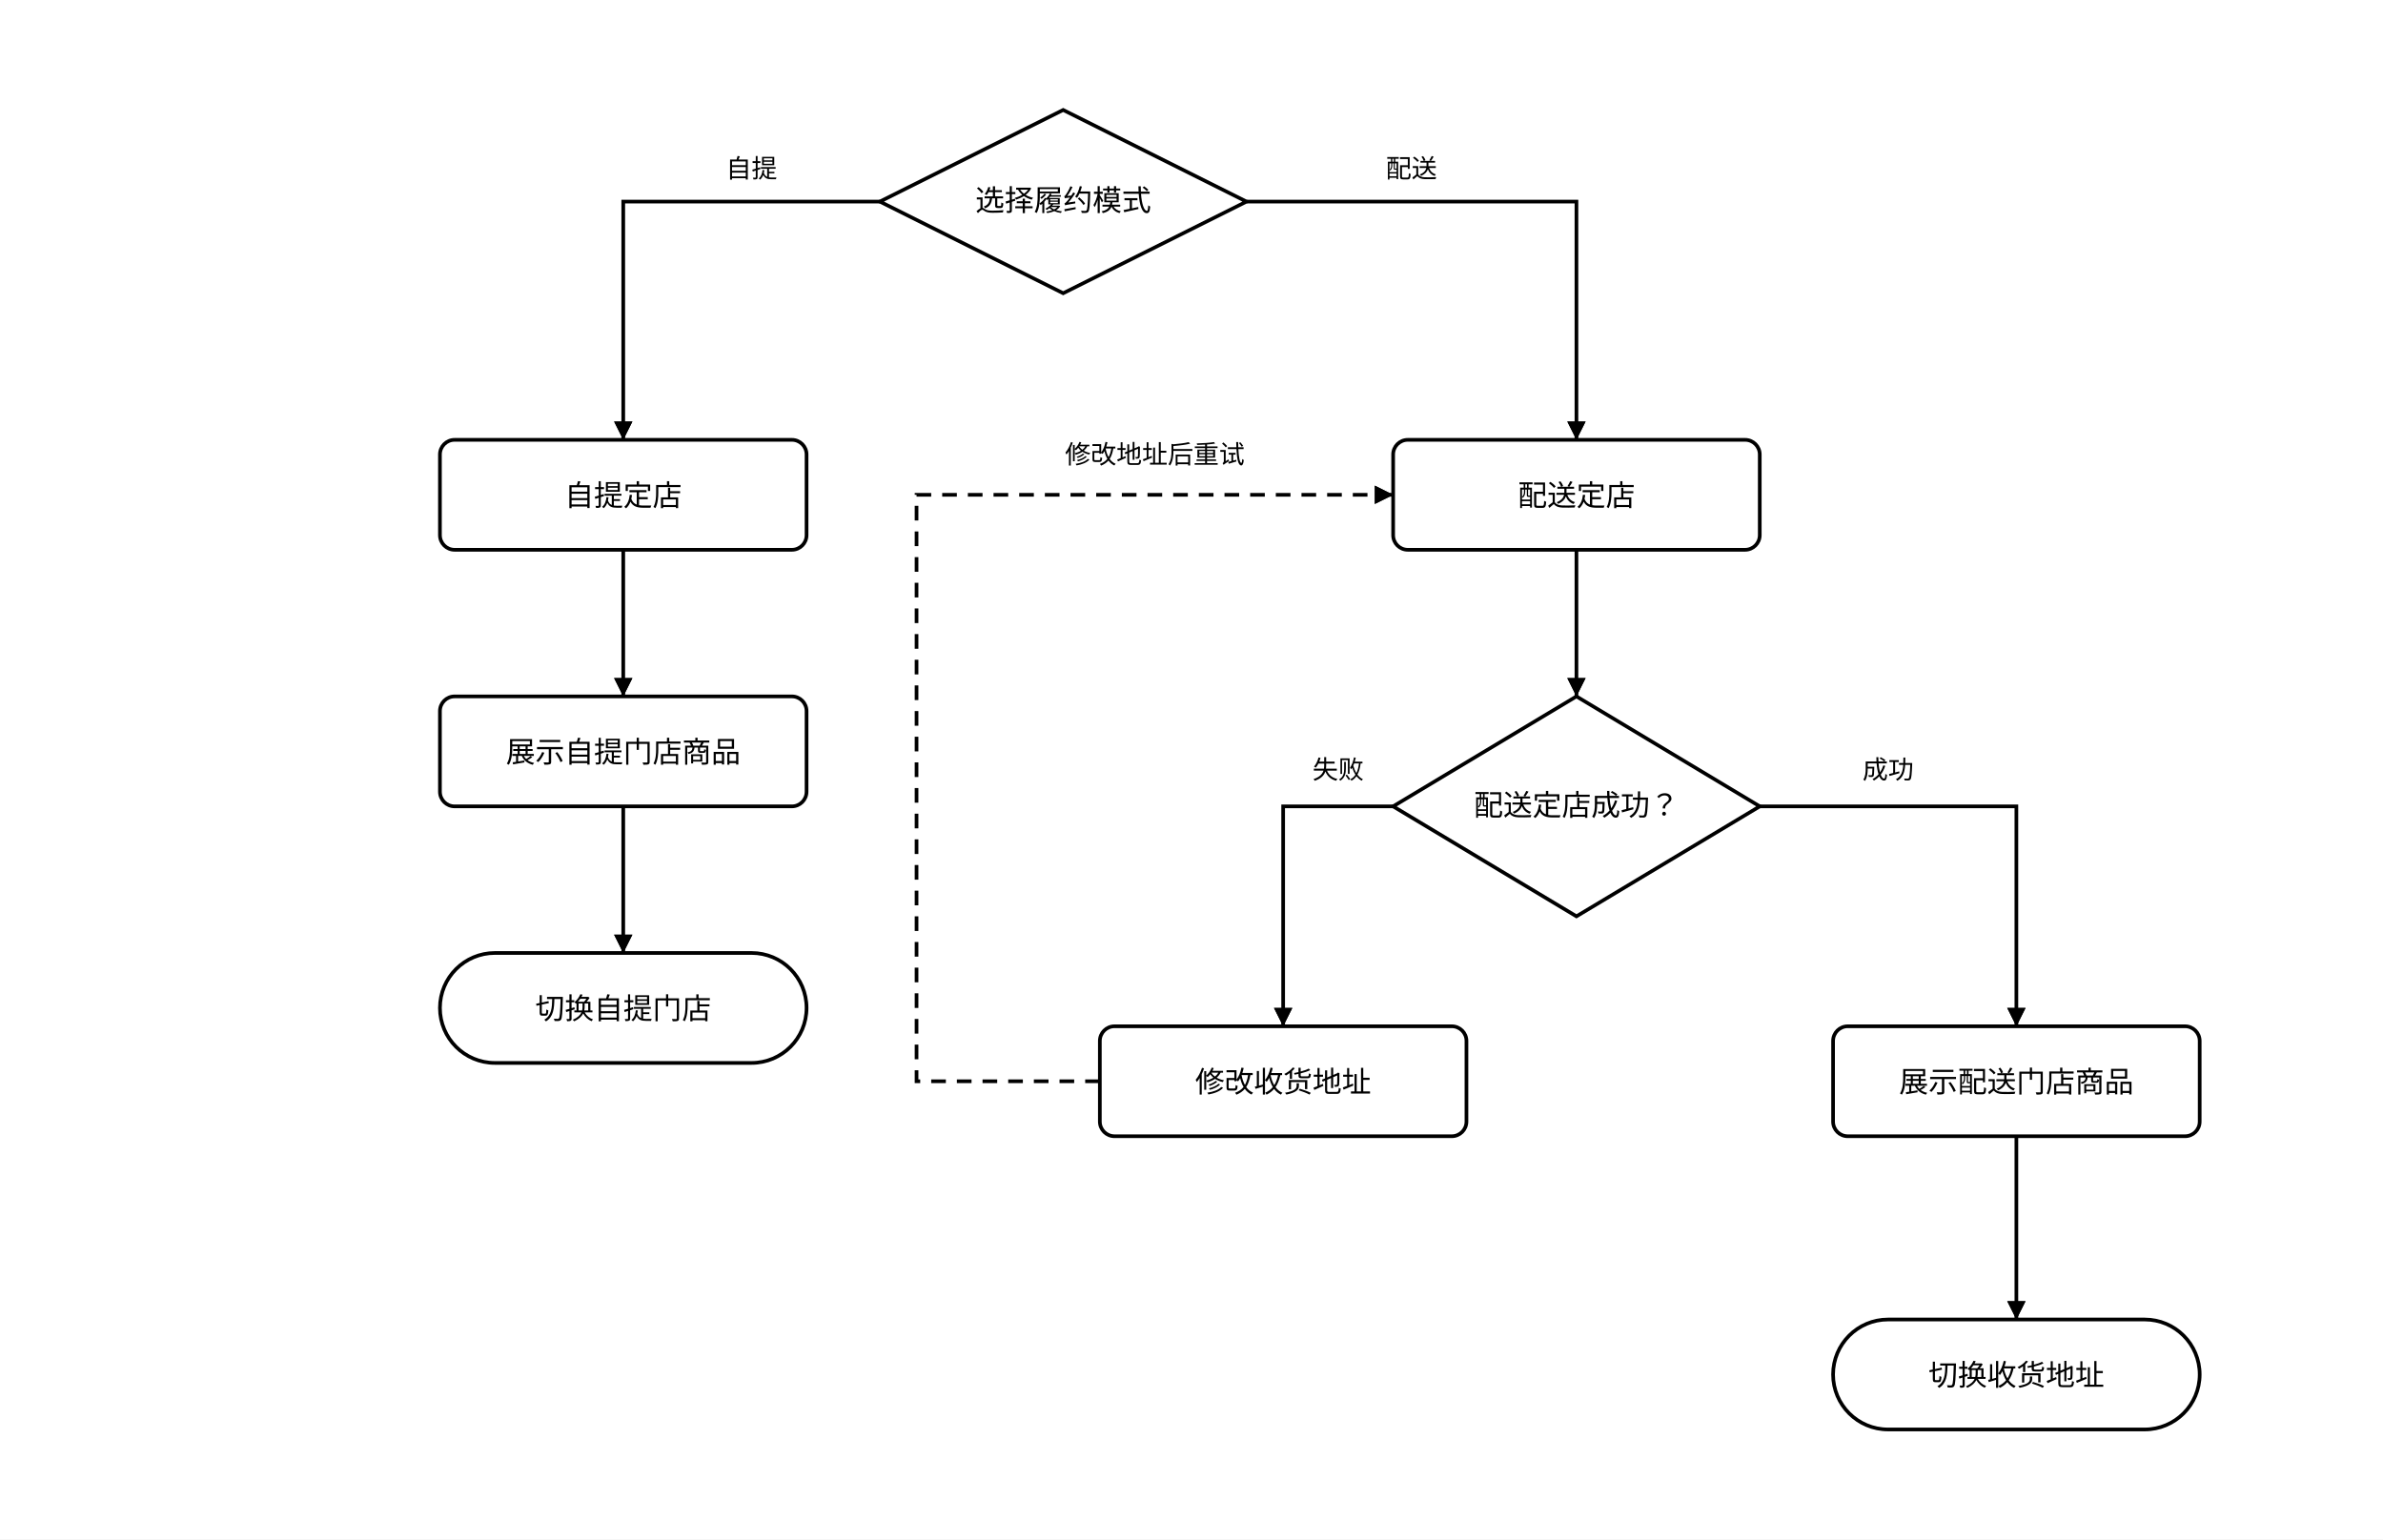
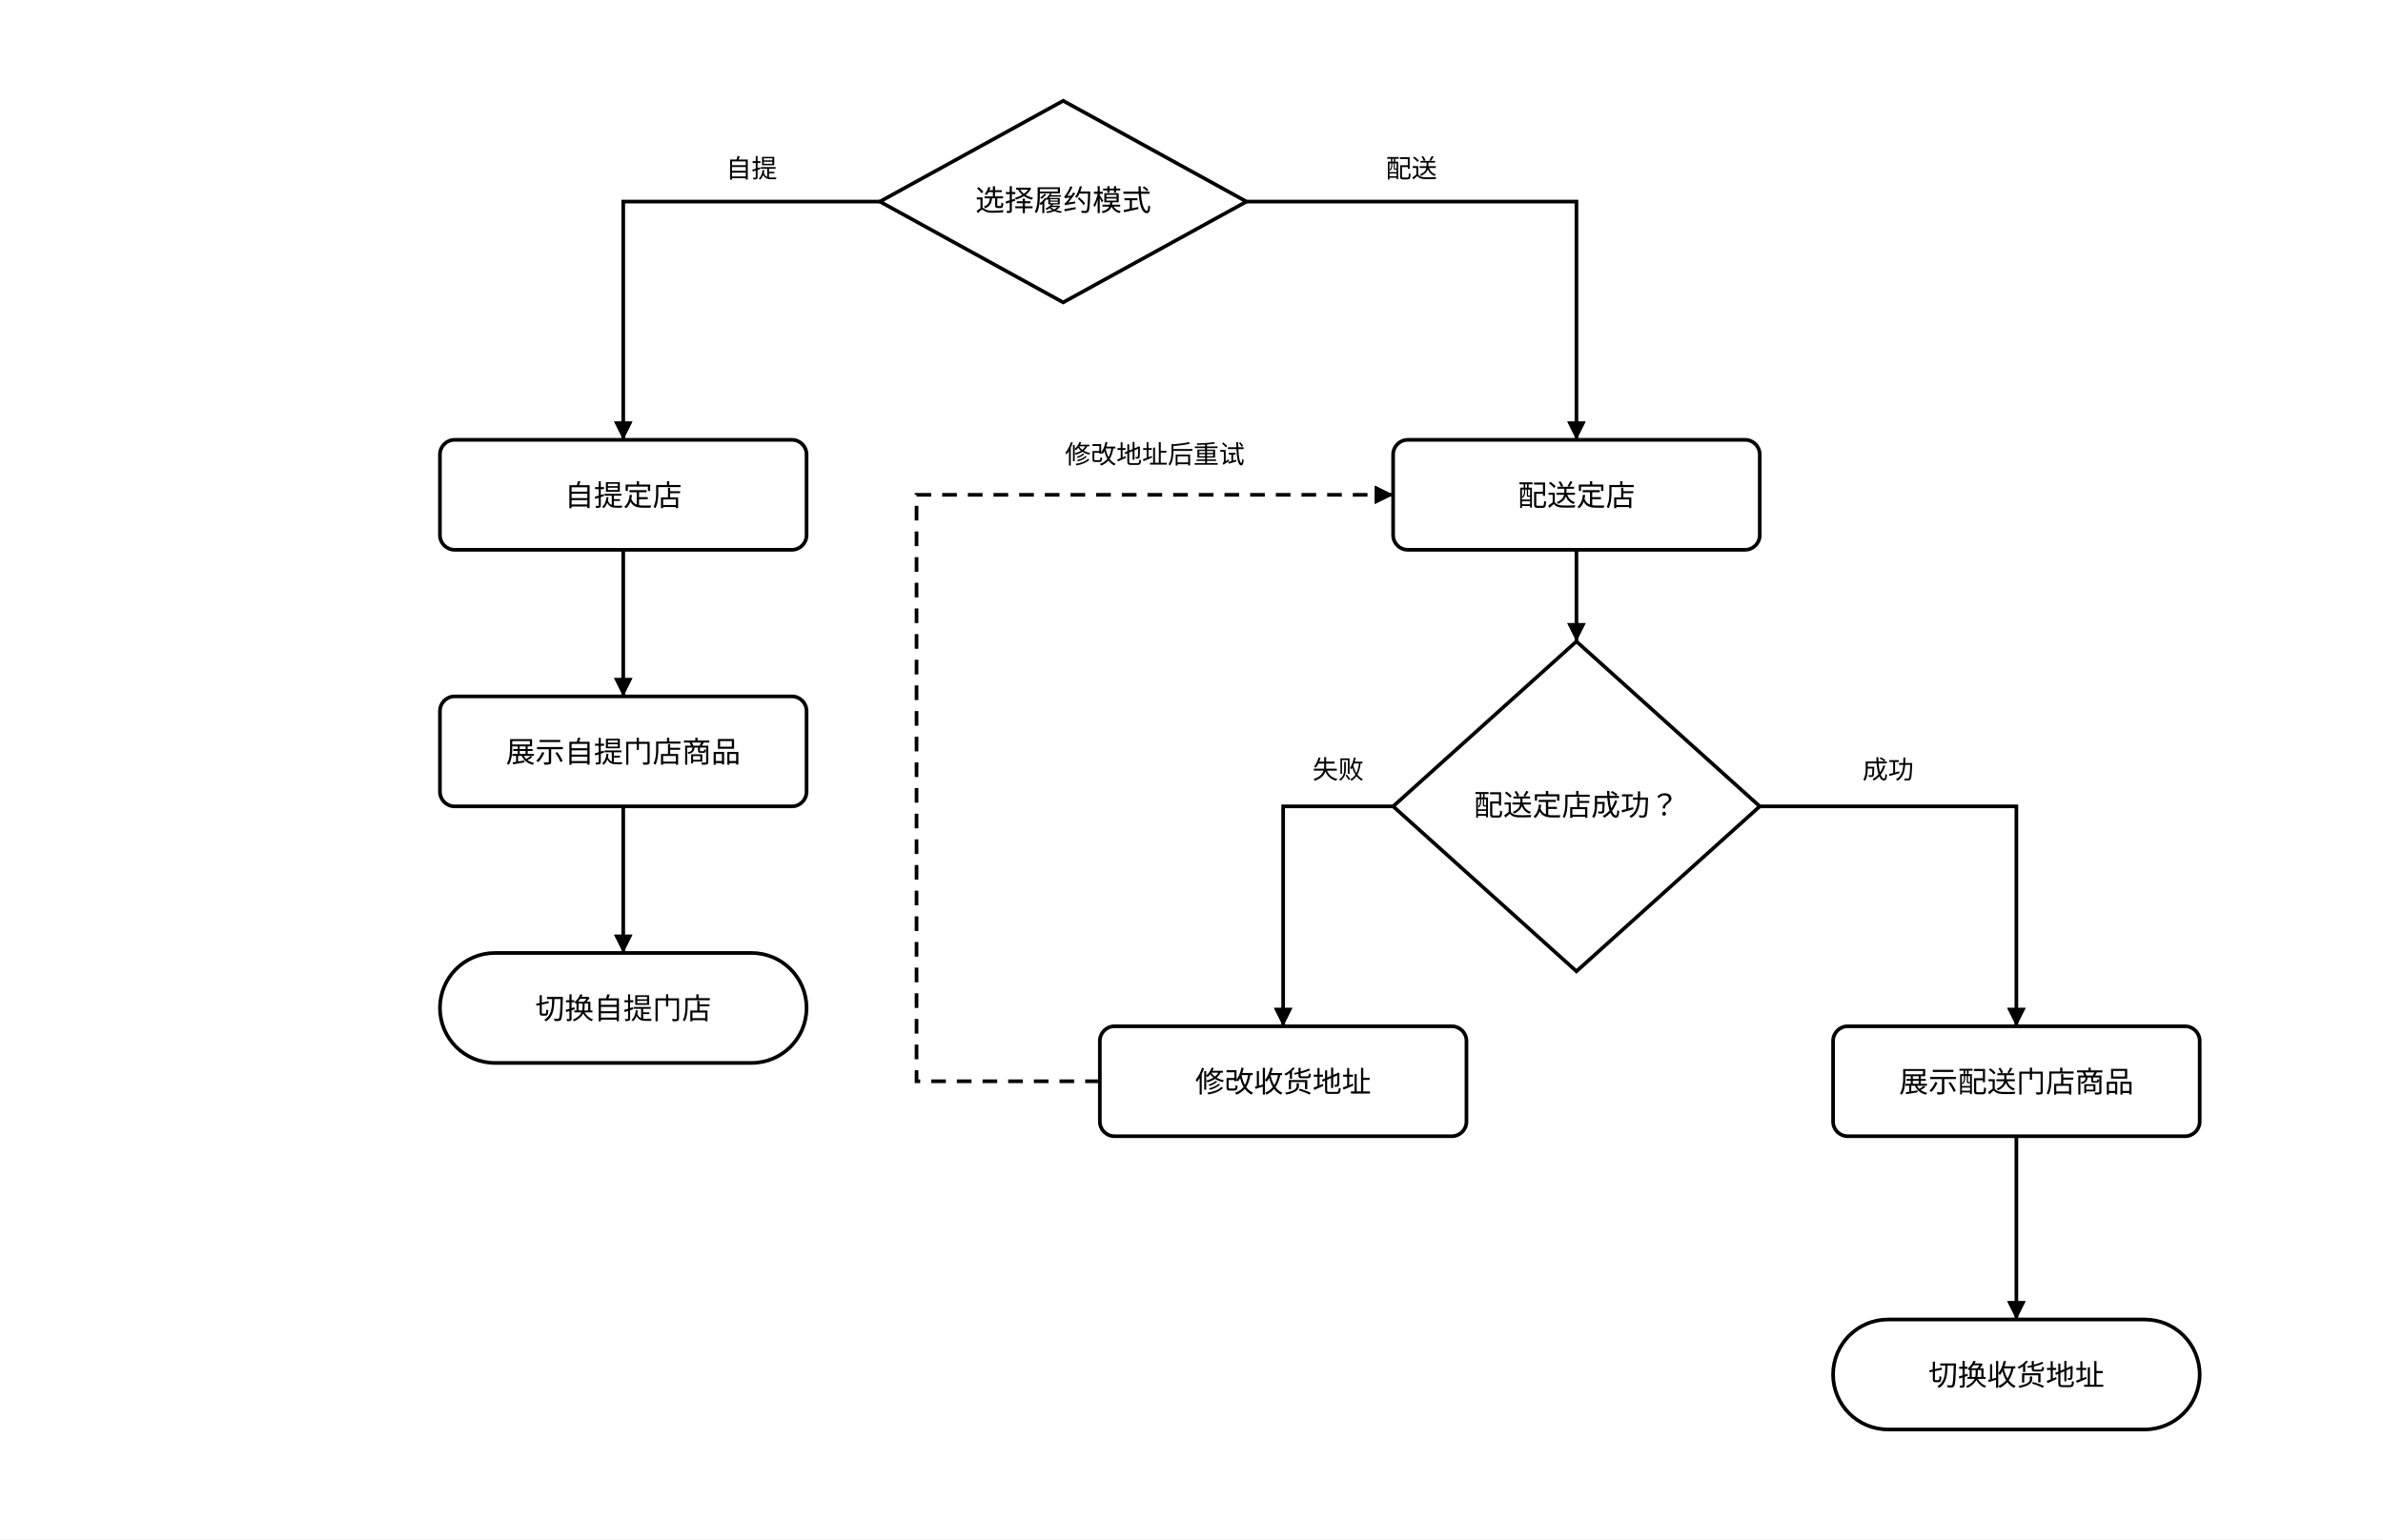
<svg xmlns="http://www.w3.org/2000/svg" viewBox="0 0 1300 840" width="1300" height="840" role="img">
  <rect data-canvas-background="true" x="0" y="0" width="100%" height="100%" fill="#ffffff" stroke="none" />
  <defs>
    <marker id="arrow" markerWidth="10" markerHeight="10" refX="10" refY="5" orient="auto" markerUnits="userSpaceOnUse" viewBox="0 0 10 10">
      <path d="M0 0 L10 5 L0 10 Z" fill="#000000" />
    </marker>
  </defs>
  <g data-node="choose-fulfillment-mode" data-node-shape="diamond">
-     <polygon points="580,60 680,110 580,160 480,110" fill="none" stroke="#000000" stroke-width="2" />
+     <polygon points="580,55 680,110 580,165 480,110" fill="none" stroke="#000000" stroke-width="2" />
    <text data-text-id="node-choose-fulfillment-mode" x="580" y="115" text-anchor="middle" font-size="16" font-family="Microsoft YaHei, 微软雅黑, sans-serif" fill="#000000">选择履约模式</text>
  </g>
  <g data-node="pickup-store" data-node-shape="rect">
    <rect x="240" y="240" width="200" height="60" rx="8" fill="none" stroke="#000000" stroke-width="2" />
    <text data-text-id="node-pickup-store" x="340" y="276" text-anchor="middle" font-size="16" font-family="Microsoft YaHei, 微软雅黑, sans-serif" fill="#000000">自提定店</text>
  </g>
  <g data-node="show-pickup-products" data-node-shape="rect">
    <rect x="240" y="380" width="200" height="60" rx="8" fill="none" stroke="#000000" stroke-width="2" />
    <text data-text-id="node-show-pickup-products" x="340" y="416" text-anchor="middle" font-size="16" font-family="Microsoft YaHei, 微软雅黑, sans-serif" fill="#000000">展示自提门店商品</text>
  </g>
  <g data-node="switch-pickup-store" data-node-shape="round">
    <rect x="240" y="520" width="200" height="60" rx="30" fill="none" stroke="#000000" stroke-width="2" />
    <text data-text-id="node-switch-pickup-store" x="340" y="556" text-anchor="middle" font-size="16" font-family="Microsoft YaHei, 微软雅黑, sans-serif" fill="#000000">切换自提门店</text>
  </g>
  <g data-node="delivery-store" data-node-shape="rect">
    <rect x="760" y="240" width="200" height="60" rx="8" fill="none" stroke="#000000" stroke-width="2" />
    <text data-text-id="node-delivery-store" x="860" y="276" text-anchor="middle" font-size="16" font-family="Microsoft YaHei, 微软雅黑, sans-serif" fill="#000000">配送定店</text>
  </g>
  <g data-node="delivery-store-success" data-node-shape="diamond">
-     <polygon points="860,380 960,440 860,500 760,440" fill="none" stroke="#000000" stroke-width="2" />
+     <polygon points="860,350 960,440 860,530 760,440" fill="none" stroke="#000000" stroke-width="2" />
    <text data-text-id="node-delivery-store-success" x="860" y="445" text-anchor="middle" font-size="16" font-family="Microsoft YaHei, 微软雅黑, sans-serif" fill="#000000">配送定店成功？</text>
  </g>
  <g data-node="show-delivery-products" data-node-shape="rect">
    <rect x="1000" y="560" width="200" height="60" rx="8" fill="none" stroke="#000000" stroke-width="2" />
    <text data-text-id="node-show-delivery-products" x="1100" y="596" text-anchor="middle" font-size="16" font-family="Microsoft YaHei, 微软雅黑, sans-serif" fill="#000000">展示配送门店商品</text>
  </g>
  <g data-node="switch-delivery-address" data-node-shape="round">
    <rect x="1000" y="720" width="200" height="60" rx="30" fill="none" stroke="#000000" stroke-width="2" />
    <text data-text-id="node-switch-delivery-address" x="1100" y="756" text-anchor="middle" font-size="16" font-family="Microsoft YaHei, 微软雅黑, sans-serif" fill="#000000">切换收货地址</text>
  </g>
  <g data-node="modify-delivery-address" data-node-shape="rect">
    <rect x="600" y="560" width="200" height="60" rx="8" fill="none" stroke="#000000" stroke-width="2" />
    <text data-text-id="node-modify-delivery-address" x="700" y="596" text-anchor="middle" font-size="16" font-family="Microsoft YaHei, 微软雅黑, sans-serif" fill="#000000">修改收货地址</text>
  </g>
  <path data-edge="choose-pickup" data-from="choose-fulfillment-mode" data-from-port="left" data-to="pickup-store" data-to-port="top" data-edge-label="choose-pickup" d="M480 110 L340 110 L340 240" fill="none" stroke="#000000" stroke-width="2" marker-end="url(#arrow)" />
  <path data-edge-arrow="choose-pickup" data-edge="choose-pickup" data-arrow-target="pickup-store:top" d="M335 230 L340 240 L345 230" fill="#000000" />
  <text data-text-id="label-choose-pickup" x="410" y="92" text-anchor="middle" font-size="14" data-edge-label="choose-pickup" font-family="Microsoft YaHei, 微软雅黑, sans-serif" fill="#000000" dominant-baseline="middle">自提</text>
  <path data-edge="choose-delivery" data-from="choose-fulfillment-mode" data-from-port="right" data-to="delivery-store" data-to-port="top" data-edge-label="choose-delivery" d="M680 110 L860 110 L860 240" fill="none" stroke="#000000" stroke-width="2" marker-end="url(#arrow)" />
  <path data-edge-arrow="choose-delivery" data-edge="choose-delivery" data-arrow-target="delivery-store:top" d="M855 230 L860 240 L865 230" fill="#000000" />
  <text data-text-id="label-choose-delivery" x="770" y="92" text-anchor="middle" font-size="14" data-edge-label="choose-delivery" font-family="Microsoft YaHei, 微软雅黑, sans-serif" fill="#000000" dominant-baseline="middle">配送</text>
  <path data-edge="pickup-store-products" data-from="pickup-store" data-from-port="bottom" data-to="show-pickup-products" data-to-port="top" d="M340 300 L340 380" fill="none" stroke="#000000" stroke-width="2" marker-end="url(#arrow)" />
  <path data-edge-arrow="pickup-store-products" data-edge="pickup-store-products" data-arrow-target="show-pickup-products:top" d="M335 370 L340 380 L345 370" fill="#000000" />
  <path data-edge="pickup-products-switch" data-from="show-pickup-products" data-from-port="bottom" data-to="switch-pickup-store" data-to-port="top" d="M340 440 L340 520" fill="none" stroke="#000000" stroke-width="2" marker-end="url(#arrow)" />
  <path data-edge-arrow="pickup-products-switch" data-edge="pickup-products-switch" data-arrow-target="switch-pickup-store:top" d="M335 510 L340 520 L345 510" fill="#000000" />
-   <path data-edge="delivery-store-check" data-from="delivery-store" data-from-port="bottom" data-to="delivery-store-success" data-to-port="top" d="M860 300 L860 380" fill="none" stroke="#000000" stroke-width="2" marker-end="url(#arrow)" />
-   <path data-edge-arrow="delivery-store-check" data-edge="delivery-store-check" data-arrow-target="delivery-store-success:top" d="M855 370 L860 380 L865 370" fill="#000000" />
+   <path data-edge="delivery-store-check" data-from="delivery-store" data-from-port="bottom" data-to="delivery-store-success" data-to-port="top" d="M860 300 L860 350" fill="none" stroke="#000000" stroke-width="2" marker-end="url(#arrow)" />
+   <path data-edge-arrow="delivery-store-check" data-edge="delivery-store-check" data-arrow-target="delivery-store-success:top" d="M855 340 L860 350 L865 340" fill="#000000" />
  <path data-edge="delivery-success" data-from="delivery-store-success" data-from-port="right" data-to="show-delivery-products" data-to-port="top" data-edge-label="delivery-success" d="M960 440 L1100 440 L1100 560" fill="none" stroke="#000000" stroke-width="2" marker-end="url(#arrow)" />
  <path data-edge-arrow="delivery-success" data-edge="delivery-success" data-arrow-target="show-delivery-products:top" d="M1095 550 L1100 560 L1105 550" fill="#000000" />
  <text data-text-id="label-delivery-success" x="1030" y="420" text-anchor="middle" font-size="14" data-edge-label="delivery-success" font-family="Microsoft YaHei, 微软雅黑, sans-serif" fill="#000000" dominant-baseline="middle">成功</text>
  <path data-edge="delivery-failure" data-from="delivery-store-success" data-from-port="left" data-to="modify-delivery-address" data-to-port="top" data-edge-label="delivery-failure" d="M760 440 L700 440 L700 560" fill="none" stroke="#000000" stroke-width="2" marker-end="url(#arrow)" />
  <path data-edge-arrow="delivery-failure" data-edge="delivery-failure" data-arrow-target="modify-delivery-address:top" d="M695 550 L700 560 L705 550" fill="#000000" />
  <text data-text-id="label-delivery-failure" x="730" y="420" text-anchor="middle" font-size="14" data-edge-label="delivery-failure" font-family="Microsoft YaHei, 微软雅黑, sans-serif" fill="#000000" dominant-baseline="middle">失败</text>
  <path data-edge="delivery-products-switch" data-from="show-delivery-products" data-from-port="bottom" data-to="switch-delivery-address" data-to-port="top" d="M1100 620 L1100 720" fill="none" stroke="#000000" stroke-width="2" marker-end="url(#arrow)" />
  <path data-edge-arrow="delivery-products-switch" data-edge="delivery-products-switch" data-arrow-target="switch-delivery-address:top" d="M1095 710 L1100 720 L1105 710" fill="#000000" />
  <path data-edge="delivery-address-retry" data-from="modify-delivery-address" data-from-port="left" data-to="delivery-store" data-to-port="left" data-edge-label="delivery-address-retry" d="M600 590 L500 590 L500 270 L760 270" fill="none" stroke="#000000" stroke-width="2" stroke-dasharray="8 6" marker-end="url(#arrow)" />
  <path data-edge-arrow="delivery-address-retry" data-edge="delivery-address-retry" data-arrow-target="delivery-store:left" d="M750 265 L760 270 L750 275" fill="#000000" />
  <text data-text-id="label-delivery-address-retry" x="630" y="248" text-anchor="middle" font-size="14" data-edge-label="delivery-address-retry" font-family="Microsoft YaHei, 微软雅黑, sans-serif" fill="#000000" dominant-baseline="middle">修改地址后重试</text>
</svg>
